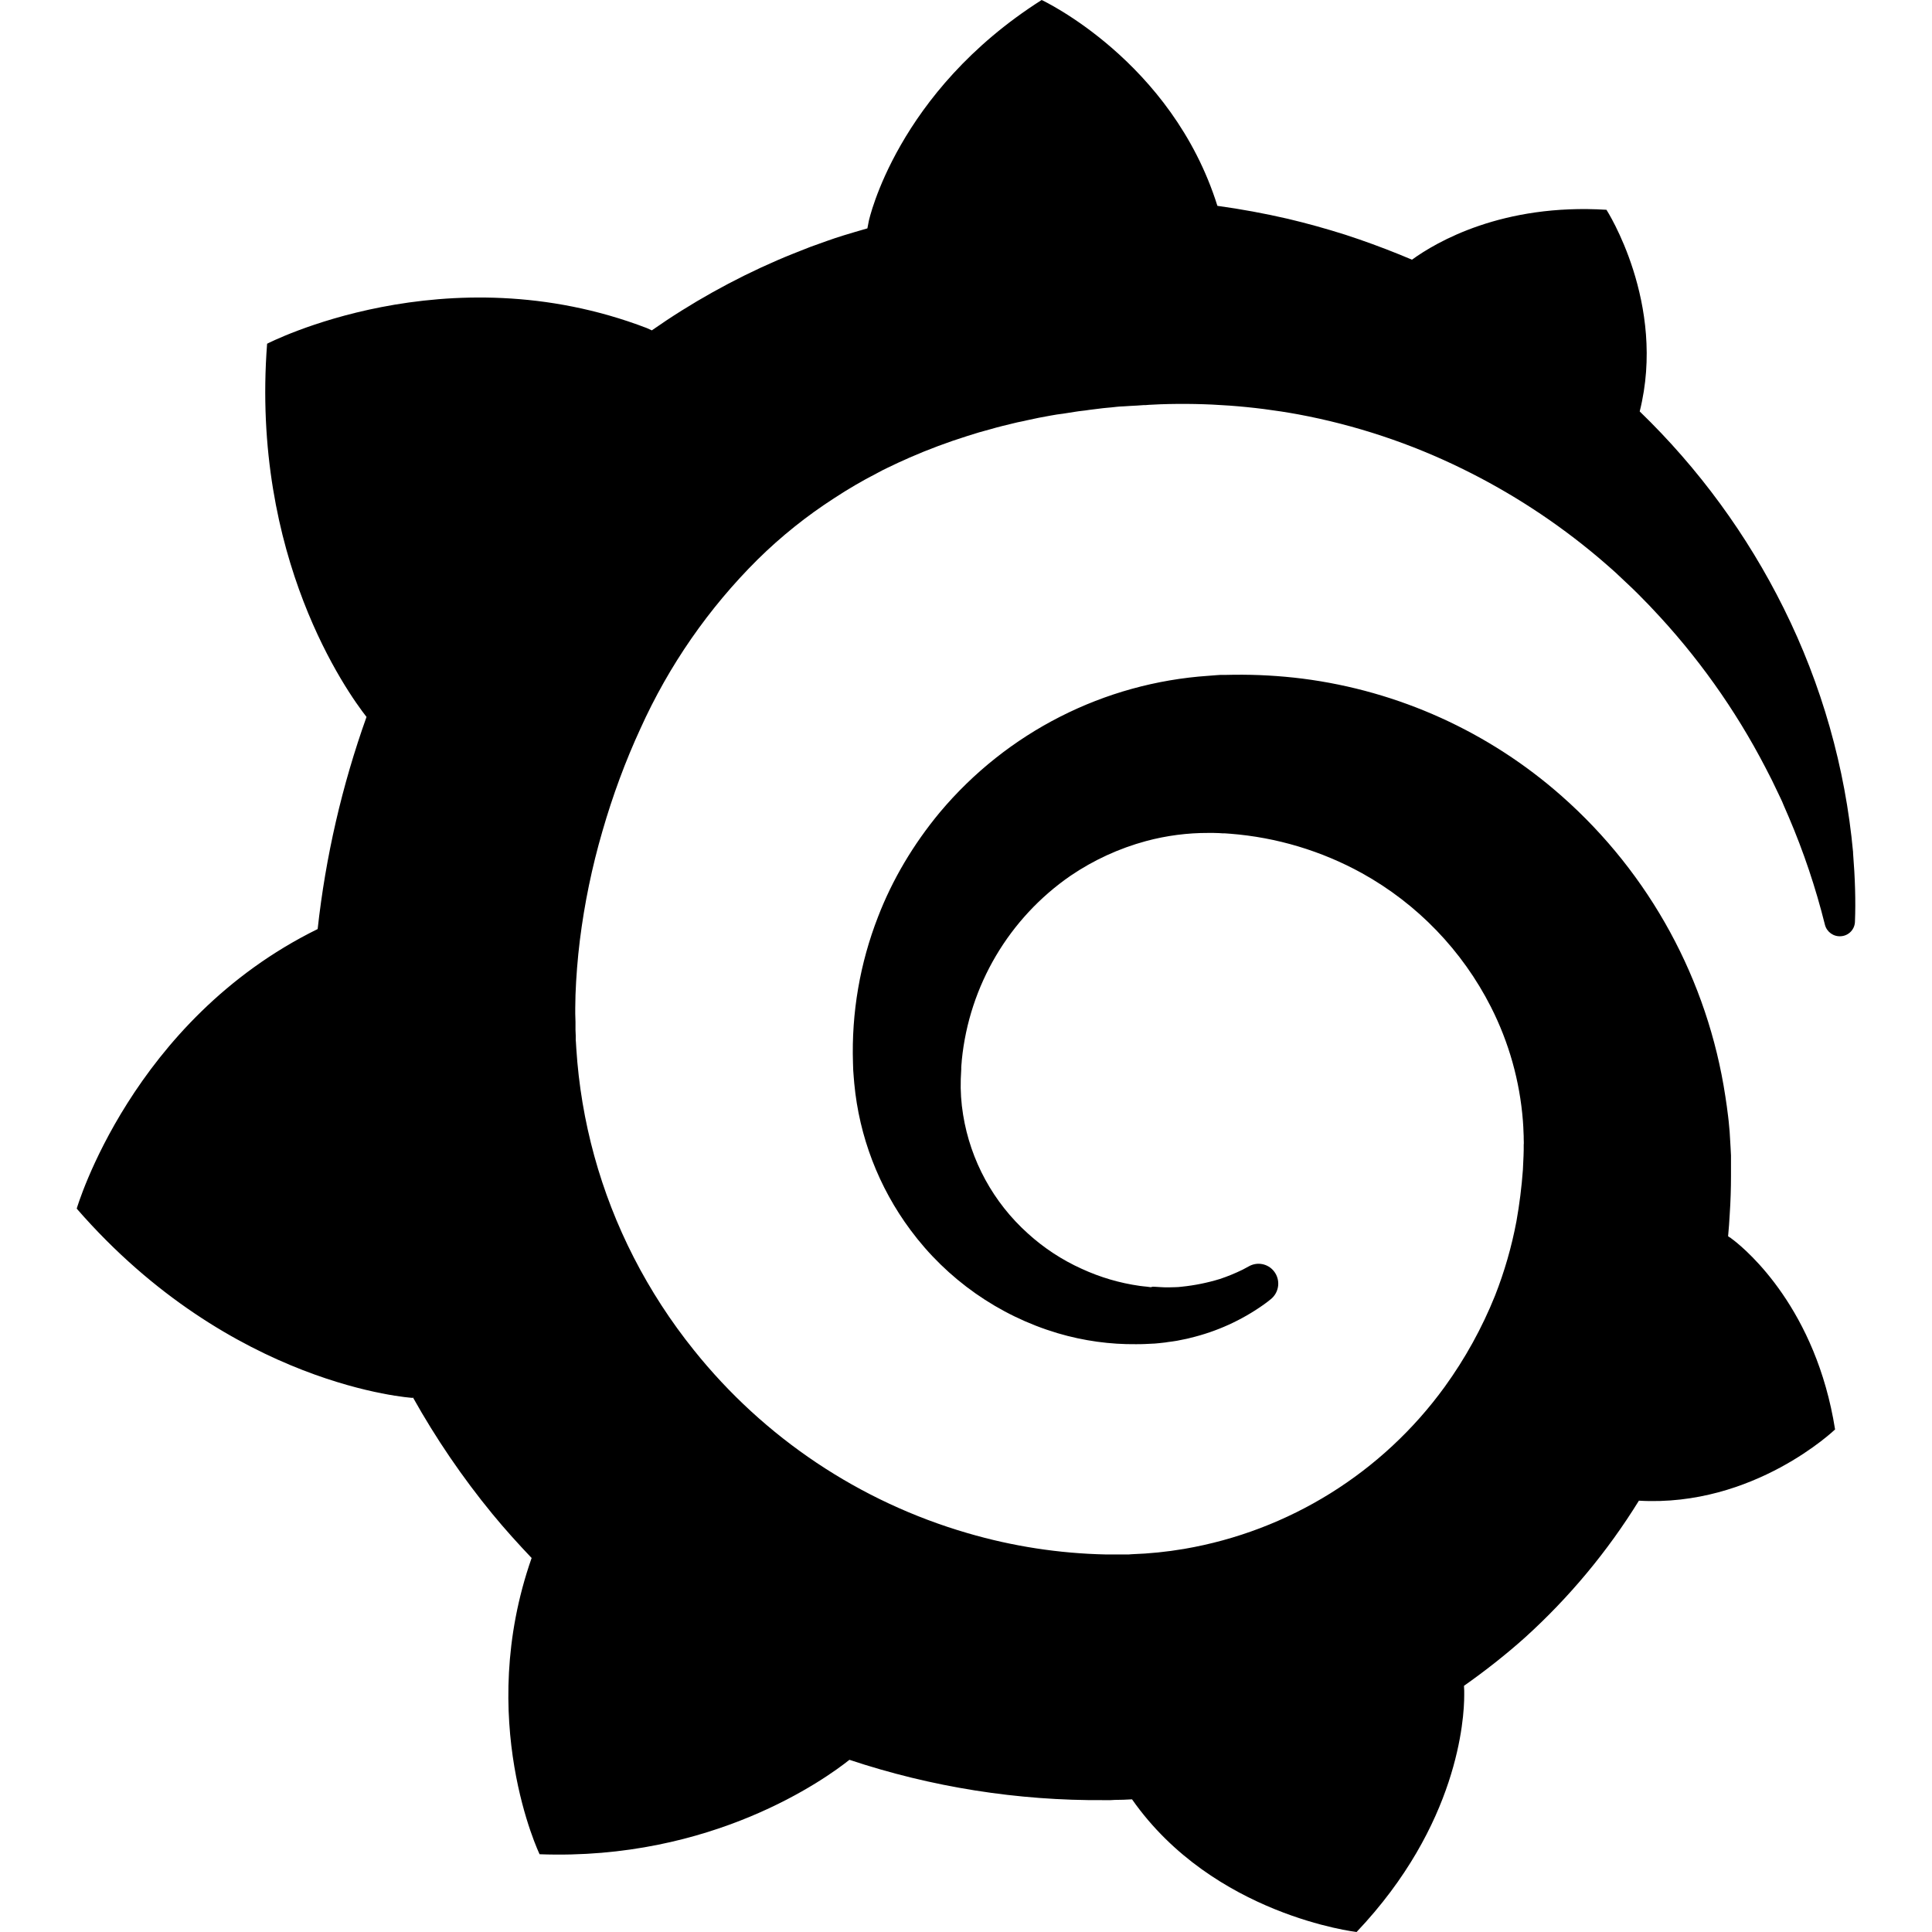
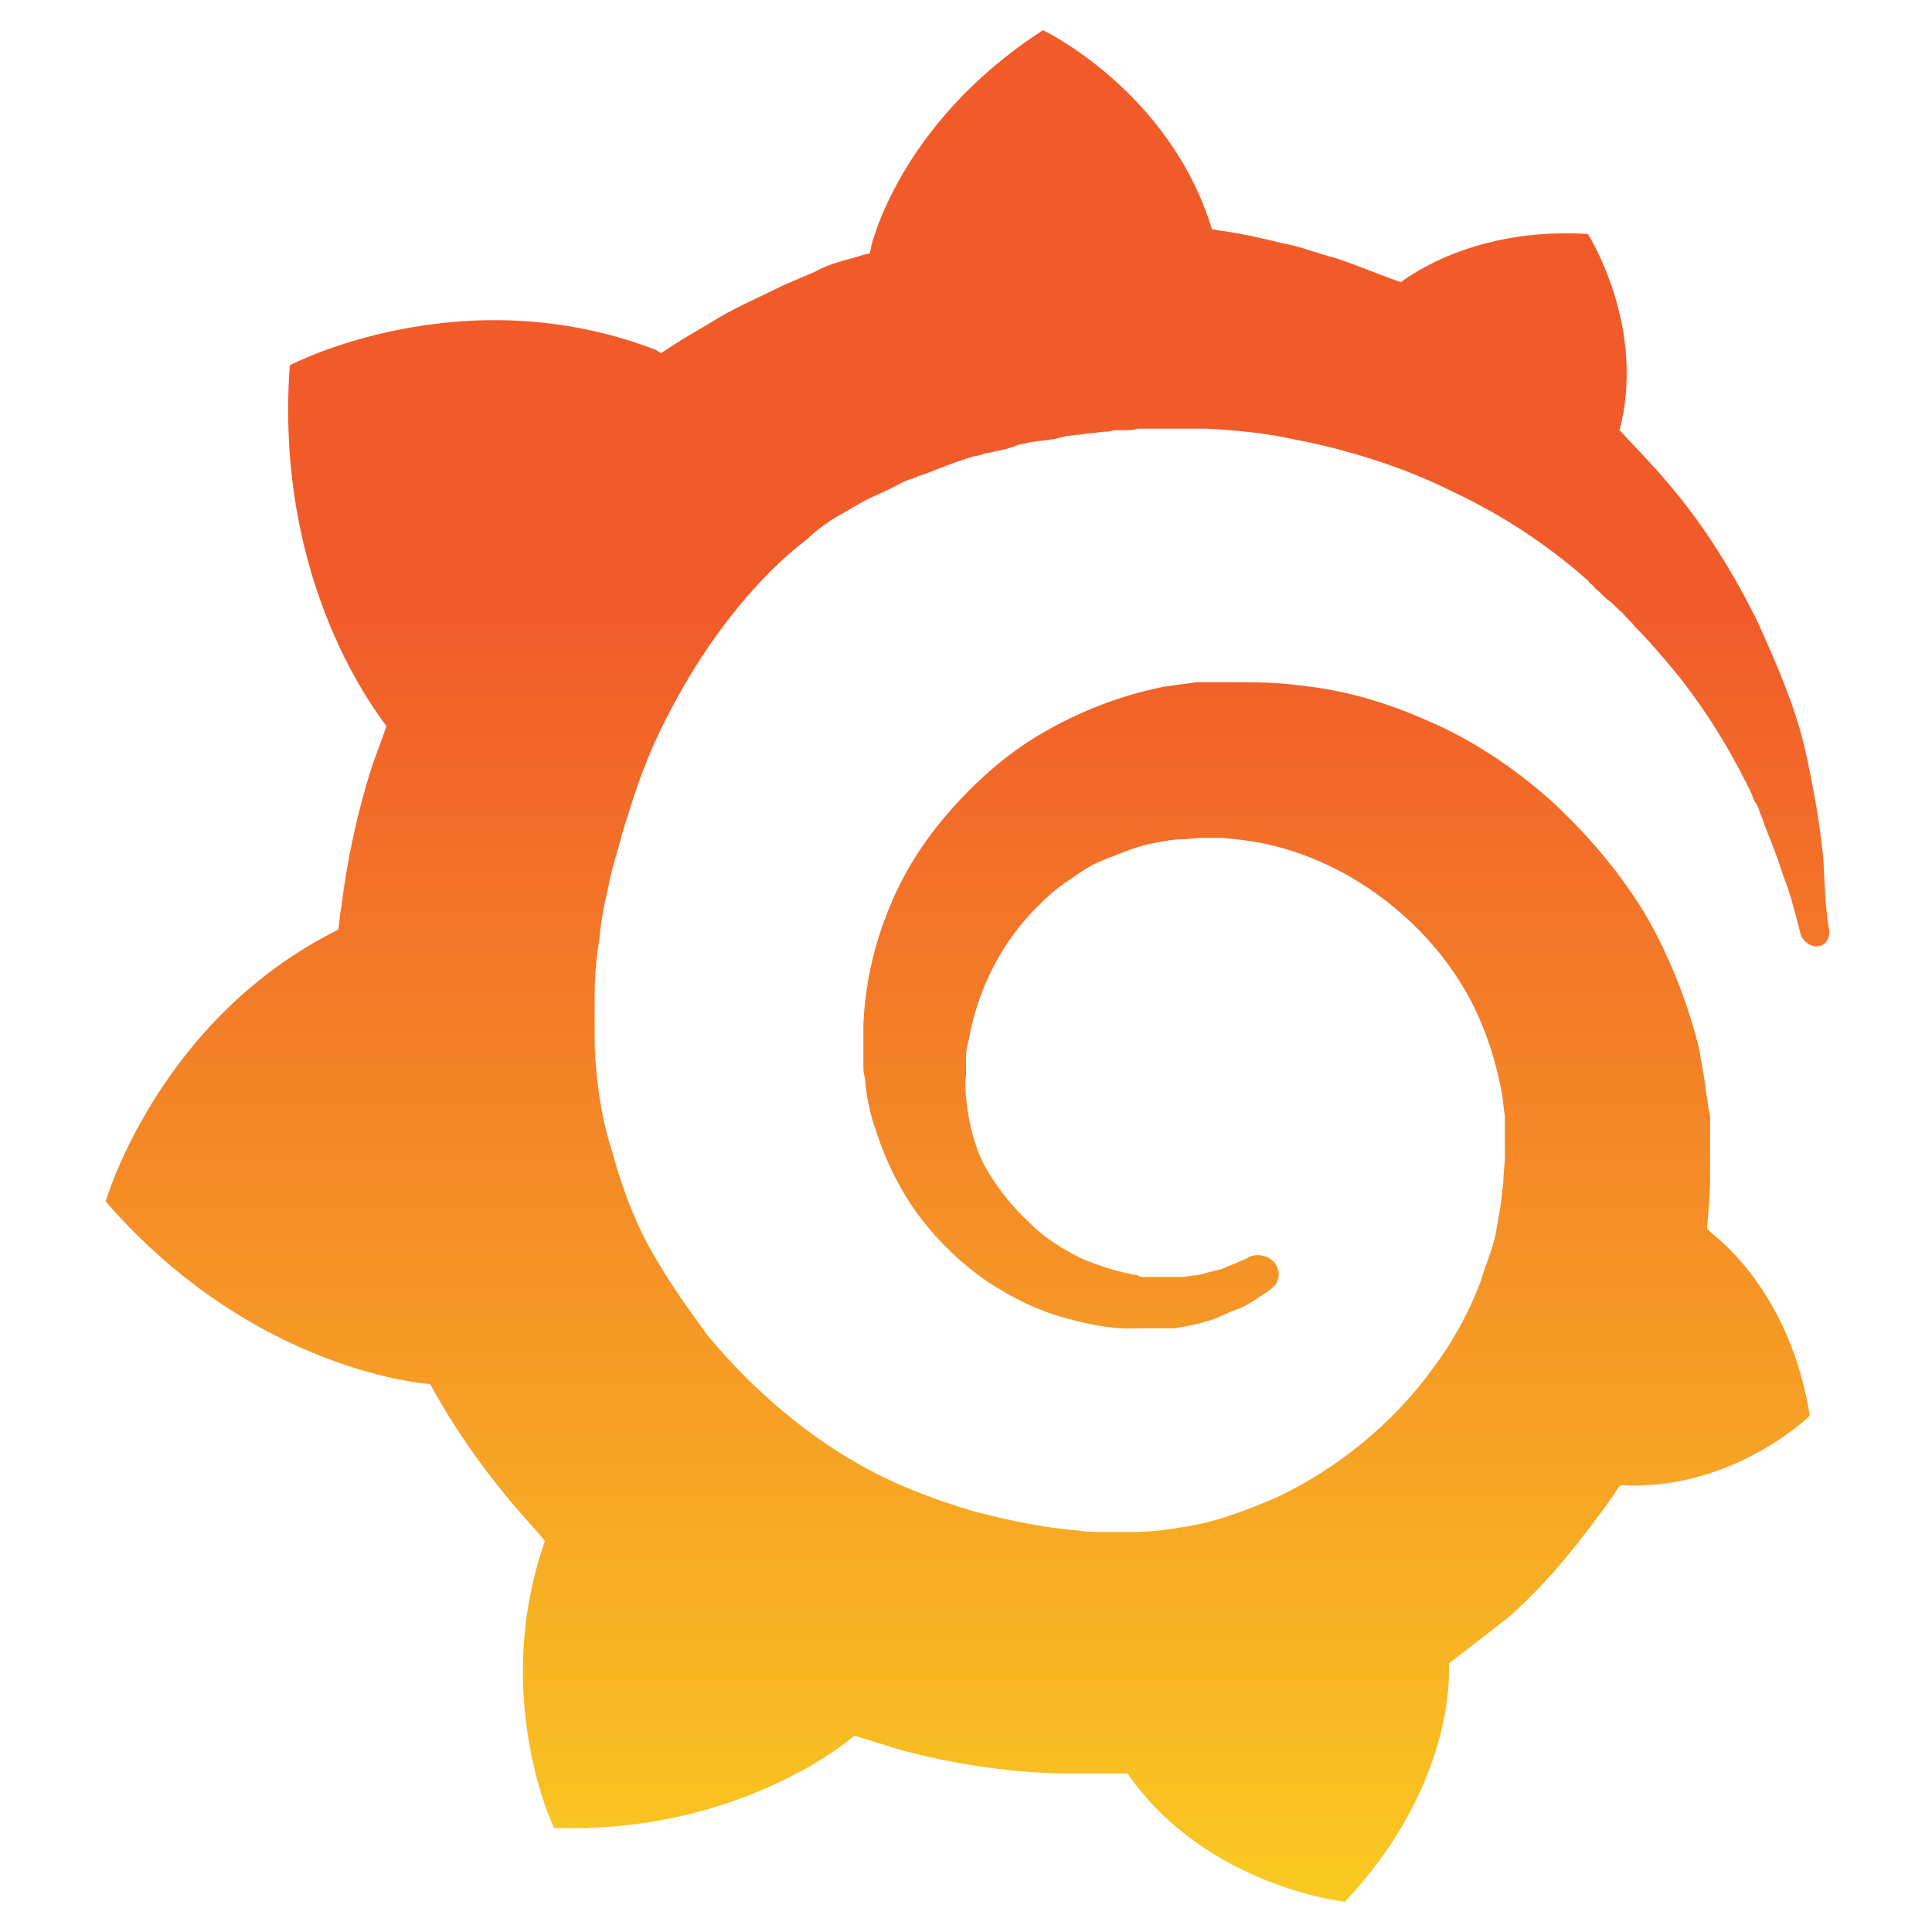
- <svg xmlns="http://www.w3.org/2000/svg" role="img" viewBox="0 0 24 24">
-   <path d="M23.02 10.59a8.578 8.578 0 0 0-.862-3.034 8.911 8.911 0 0 0-1.789-2.445c.337-1.342-.413-2.505-.413-2.505-1.292-.08-2.113.4-2.416.62-.052-.02-.102-.044-.154-.064-.22-.089-.446-.172-.677-.247-.231-.073-.47-.14-.711-.197a9.867 9.867 0 0 0-.875-.161C14.557.753 12.94 0 12.94 0c-1.804 1.145-2.147 2.744-2.147 2.744l-.018.093c-.098.029-.2.057-.298.088-.138.042-.275.094-.413.143-.138.055-.275.107-.41.166a8.869 8.869 0 0 0-1.557.87l-.063-.029c-2.497-.955-4.716.195-4.716.195-.203 2.658.996 4.33 1.235 4.636a11.608 11.608 0 0 0-.607 2.635C1.636 12.677.953 15.014.953 15.014c1.926 2.214 4.171 2.351 4.171 2.351.003-.002.006-.002.006-.005.285.509.615.994.986 1.446.156.19.32.371.488.548-.704 2.009.099 3.68.099 3.68 2.144.08 3.553-.937 3.849-1.173a9.784 9.784 0 0 0 3.164.501h.08l.055-.003.107-.002.103-.005.003.002c1.01 1.44 2.788 1.646 2.788 1.646 1.264-1.332 1.337-2.653 1.337-2.94v-.058c0-.02-.003-.039-.003-.06.265-.187.52-.387.758-.6a7.875 7.875 0 0 0 1.415-1.7c1.43.083 2.437-.885 2.437-.885-.236-1.49-1.085-2.216-1.264-2.354l-.018-.013-.016-.013a.217.217 0 0 1-.031-.02c.008-.092.016-.18.02-.27.011-.162.016-.323.016-.48v-.253l-.005-.098-.008-.135a1.891 1.891 0 0 0-.01-.13c-.003-.042-.008-.083-.013-.125l-.016-.124-.018-.122a6.215 6.215 0 0 0-2.032-3.73 6.015 6.015 0 0 0-3.222-1.46 6.292 6.292 0 0 0-.85-.048l-.107.002h-.063l-.044.003-.104.008a4.777 4.777 0 0 0-3.335 1.695c-.332.4-.592.84-.768 1.297a4.594 4.594 0 0 0-.312 1.817l.003.091c.005.055.007.11.013.164a3.615 3.615 0 0 0 .698 1.82 3.53 3.53 0 0 0 1.827 1.282c.33.098.66.14.971.137.039 0 .078 0 .114-.002l.063-.003c.02 0 .041-.003.062-.003.034-.002.065-.007.099-.01.007 0 .018-.003.028-.003l.031-.005.06-.008a1.18 1.18 0 0 0 .112-.02c.036-.008.072-.013.109-.024a2.634 2.634 0 0 0 .914-.415c.028-.02.056-.041.085-.065a.248.248 0 0 0 .039-.35.244.244 0 0 0-.309-.06l-.078.042c-.09.044-.184.083-.283.116a2.476 2.476 0 0 1-.475.096c-.028.003-.054.006-.083.006l-.083.002c-.026 0-.054 0-.08-.002l-.102-.006h-.012l-.024.006c-.016-.003-.031-.003-.044-.006-.031-.002-.06-.007-.091-.01a2.59 2.59 0 0 1-.724-.213 2.557 2.557 0 0 1-.667-.438 2.52 2.52 0 0 1-.805-1.475 2.306 2.306 0 0 1-.029-.444l.006-.122v-.023l.002-.031c.003-.021.003-.04.005-.06a3.163 3.163 0 0 1 1.352-2.29 3.12 3.12 0 0 1 .937-.43 2.946 2.946 0 0 1 .776-.101h.06l.07.002.045.003h.026l.07.005a4.041 4.041 0 0 1 1.635.49 3.94 3.94 0 0 1 1.602 1.662 3.77 3.77 0 0 1 .397 1.414l.005.076.003.075c.002.026.002.05.002.075 0 .024.003.052 0 .07v.065l-.002.073-.008.174a6.195 6.195 0 0 1-.08.639 5.1 5.1 0 0 1-.267.927 5.31 5.31 0 0 1-.624 1.13 5.052 5.052 0 0 1-3.237 2.014 4.82 4.82 0 0 1-.649.066l-.039.003h-.287a6.607 6.607 0 0 1-1.716-.265 6.776 6.776 0 0 1-3.4-2.274 6.75 6.75 0 0 1-.746-1.15 6.616 6.616 0 0 1-.714-2.596l-.005-.083-.002-.02v-.056l-.003-.073v-.096l-.003-.104v-.07l.003-.163c.008-.22.026-.45.054-.678a8.707 8.707 0 0 1 .28-1.355c.128-.444.286-.872.473-1.277a7.04 7.04 0 0 1 1.456-2.1 5.925 5.925 0 0 1 .953-.763c.169-.111.343-.213.524-.306.089-.05.182-.091.273-.135.047-.02.093-.042.138-.062a7.177 7.177 0 0 1 .714-.267l.145-.045c.049-.015.098-.026.148-.041.098-.029.197-.052.296-.076.049-.013.1-.02.15-.033l.15-.032.151-.028.076-.013.075-.01.153-.024c.057-.01.114-.013.171-.023l.169-.021c.036-.003.073-.008.106-.01l.073-.008.036-.003.042-.002c.057-.003.114-.008.171-.01l.086-.006h.023l.037-.003.145-.007a7.999 7.999 0 0 1 1.708.125 7.917 7.917 0 0 1 2.048.68 8.253 8.253 0 0 1 1.672 1.09l.09.077.089.078c.06.052.114.107.171.159.057.052.112.106.166.16.052.055.107.107.159.164a8.671 8.671 0 0 1 1.41 1.978c.012.026.028.052.04.078l.04.078.075.156c.023.051.05.1.07.153l.065.15a8.848 8.848 0 0 1 .45 1.34.19.19 0 0 0 .201.142.186.186 0 0 0 .172-.184c.01-.246.002-.532-.024-.856z" />
+ <svg xmlns="http://www.w3.org/2000/svg" viewBox="0 0 128 128">
+   <linearGradient id="grafana-original-a" gradientUnits="userSpaceOnUse" x1="45.842" y1="89.57" x2="45.842" y2="8.802" gradientTransform="translate(-.23 28.462) scale(1.4011)">
+     <stop offset="0" stop-color="#fcee1f" />
+     <stop offset="1" stop-color="#f15b2a" />
+   </linearGradient>
+   <path fill="url(#grafana-original-a)" d="M120.8 56.9c-.2-2.1-.6-4.5-1.2-7.2s-1.8-5.5-3.2-8.6c-1.5-3-3.4-6.2-5.9-9.1-1-1.2-2.1-2.3-3.2-3.5 1.8-6.9-2.1-13-2.1-13-6.7-.4-10.9 2.1-12.4 3.2-.2-.1-.6-.2-.8-.3-1.1-.4-2.3-.9-3.5-1.3-1.2-.3-2.4-.8-3.6-1-1.2-.3-2.5-.6-3.9-.8-.2 0-.4-.1-.7-.1C77.5 6 69.1 2 69.1 2c-9.6 6.2-11.4 14.4-11.4 14.4s0 .2-.1.4c-.6.1-1 .3-1.5.4-.7.2-1.4.4-2.1.8l-2.1.9c-1.4.7-2.8 1.3-4.2 2.1-1.3.8-2.6 1.5-3.9 2.4-.2-.1-.3-.2-.3-.2-12.9-5-24.3 1-24.3 1-1 13.8 5.2 22.3 6.4 23.9-.3.9-.6 1.7-.9 2.5-1 3.1-1.7 6.3-2.1 9.6-.1.4-.1 1-.2 1.4C10.5 67.5 7 79.6 7 79.6 16.9 91 28.5 91.7 28.5 91.7c1.4 2.6 3.2 5.2 5.1 7.5.8 1 1.7 1.9 2.5 2.9-3.6 10.3.6 19 .6 19 11.1.4 18.4-4.8 19.9-6.1 1.1.3 2.2.7 3.3 1 3.4.9 6.9 1.4 10.3 1.5h4.5c5.2 7.5 14.4 8.5 14.4 8.5 6.5-6.9 6.9-13.6 6.9-15.2v-.6c1.3-1 2.6-2 4-3.1 2.6-2.3 4.8-5.1 6.8-7.9.2-.2.3-.6.6-.8 7.4.4 12.5-4.6 12.5-4.6-1.2-7.7-5.6-11.4-6.5-12.1l-.1-.1-.1-.1-.1-.1c0-.4.1-.9.1-1.4.1-.9.1-1.7.1-2.5v-3.3c0-.2 0-.4-.1-.7l-.1-.7-.1-.7c-.1-.9-.3-1.7-.4-2.5-.8-3.3-2.1-6.5-3.7-9.2-1.8-2.9-3.9-5.3-6.3-7.5-2.4-2.1-5.1-3.9-7.9-5.1-2.9-1.3-5.7-2.1-8.7-2.4-1.4-.2-3-.2-4.4-.2h-2.3c-.8.1-1.5.2-2.2.3-3 .6-5.7 1.7-8.1 3.1-2.4 1.4-4.5 3.3-6.3 5.4-1.8 2.1-3.1 4.3-4 6.7-.9 2.3-1.4 4.8-1.5 7.2v2.6c0 .3 0 .6.1.9.1 1.2.3 2.3.7 3.4.7 2.2 1.7 4.2 3 5.9s2.8 3.1 4.4 4.2c1.7 1.1 3.3 1.9 5.1 2.4s3.4.8 5 .7h2.3c.2 0 .4-.1.6-.1.2 0 .3-.1.6-.1.3-.1.8-.2 1.1-.3.7-.2 1.3-.6 2-.8.7-.3 1.2-.7 1.7-1 .1-.1.3-.2.4-.3.6-.4.7-1.2.2-1.8-.4-.4-1.1-.6-1.7-.3-.1.1-.2.1-.4.2-.4.2-1 .4-1.4.6-.6.1-1.1.3-1.7.4-.3 0-.6.1-.9.1h-1.8s-.1 0 0 0h-.7c-.1 0-.3 0-.4-.1-1.2-.2-2.5-.6-3.7-1.1-1.2-.6-2.4-1.3-3.4-2.3-1.1-1-2-2.1-2.8-3.4-.8-1.3-1.2-2.8-1.4-4.2-.1-.8-.2-1.5-.1-2.3v-.7c0 .1 0 0 0 0V70c0-.4.1-.8.2-1.2.6-3.3 2.2-6.5 4.7-8.9.7-.7 1.3-1.2 2.1-1.7.8-.6 1.5-1 2.3-1.3.8-.3 1.7-.7 2.5-.9.9-.2 1.8-.4 2.6-.4.4 0 .9-.1 1.3-.1h.8c.1 0 0 0 0 0h.4c1 .1 2 .2 2.9.4 1.9.4 3.7 1.1 5.5 2.1 3.5 2 6.5 5 8.3 8.6.9 1.8 1.5 3.7 1.9 5.8.1.6.1 1 .2 1.5v2.7c0 .6-.1 1.1-.1 1.7-.1.6-.1 1.1-.2 1.7s-.2 1.1-.3 1.7c-.2 1.1-.7 2.1-1 3.2-.8 2.1-1.9 4.1-3.2 5.8-2.6 3.6-6.3 6.6-10.3 8.5-2.1.9-4.2 1.7-6.4 2-1.1.2-2.2.3-3.3.3h-1.6c.1 0 0 0 0 0h-.1c-.6 0-1.2 0-1.8-.1-2.4-.2-4.7-.7-7-1.3-2.3-.7-4.5-1.5-6.6-2.6-4.2-2.2-7.9-5.4-10.9-9-1.4-1.9-2.8-3.9-3.9-5.9s-1.9-4.3-2.5-6.5c-.7-2.2-1-4.5-1.1-6.8v-3.5c0-1.1.1-2.3.3-3.5.1-1.2.3-2.3.6-3.5.2-1.2.6-2.3.9-3.5.7-2.3 1.4-4.5 2.4-6.6 2-4.2 4.5-7.9 7.5-10.9.8-.8 1.5-1.4 2.4-2.1.3-.3 1.1-1 2-1.5s1.8-1.1 2.8-1.5c.4-.2.9-.4 1.4-.7.2-.1.4-.2.8-.3.2-.1.4-.2.8-.3 1-.4 2-.8 3-1.1.2-.1.6-.1.8-.2.2-.1.6-.1.8-.2.6-.1 1-.2 1.5-.4.2-.1.6-.1.8-.2.2 0 .6-.1.8-.1.2 0 .6-.1.8-.1l.4-.1.4-.1c.2 0 .6-.1.8-.1.3 0 .6-.1.9-.1.2 0 .7-.1.9-.1.2 0 .3 0 .6-.1h.7c.3 0 .6 0 .9-.1h.4s.1 0 0 0h4.1c2 .1 4 .3 5.8.7 3.7.7 7.4 1.9 10.6 3.5 3.2 1.5 6.2 3.5 8.6 5.6.1.1.3.2.4.4.1.1.3.2.4.4.3.2.6.6.9.8.3.2.6.6.9.8.2.3.6.6.8.9 1.1 1.1 2.1 2.3 3 3.4 1.8 2.3 3.2 4.6 4.3 6.8.1.1.1.2.2.4.1.1.1.2.2.4s.2.6.4.8c.1.2.2.6.3.8.1.2.2.6.3.8.4 1 .8 2 1.1 3 .6 1.5.9 2.9 1.2 4 .1.4.6.8 1 .8.6 0 .9-.4.9-1-.3-1.7-.3-3.1-.4-4.8z" />
</svg>
